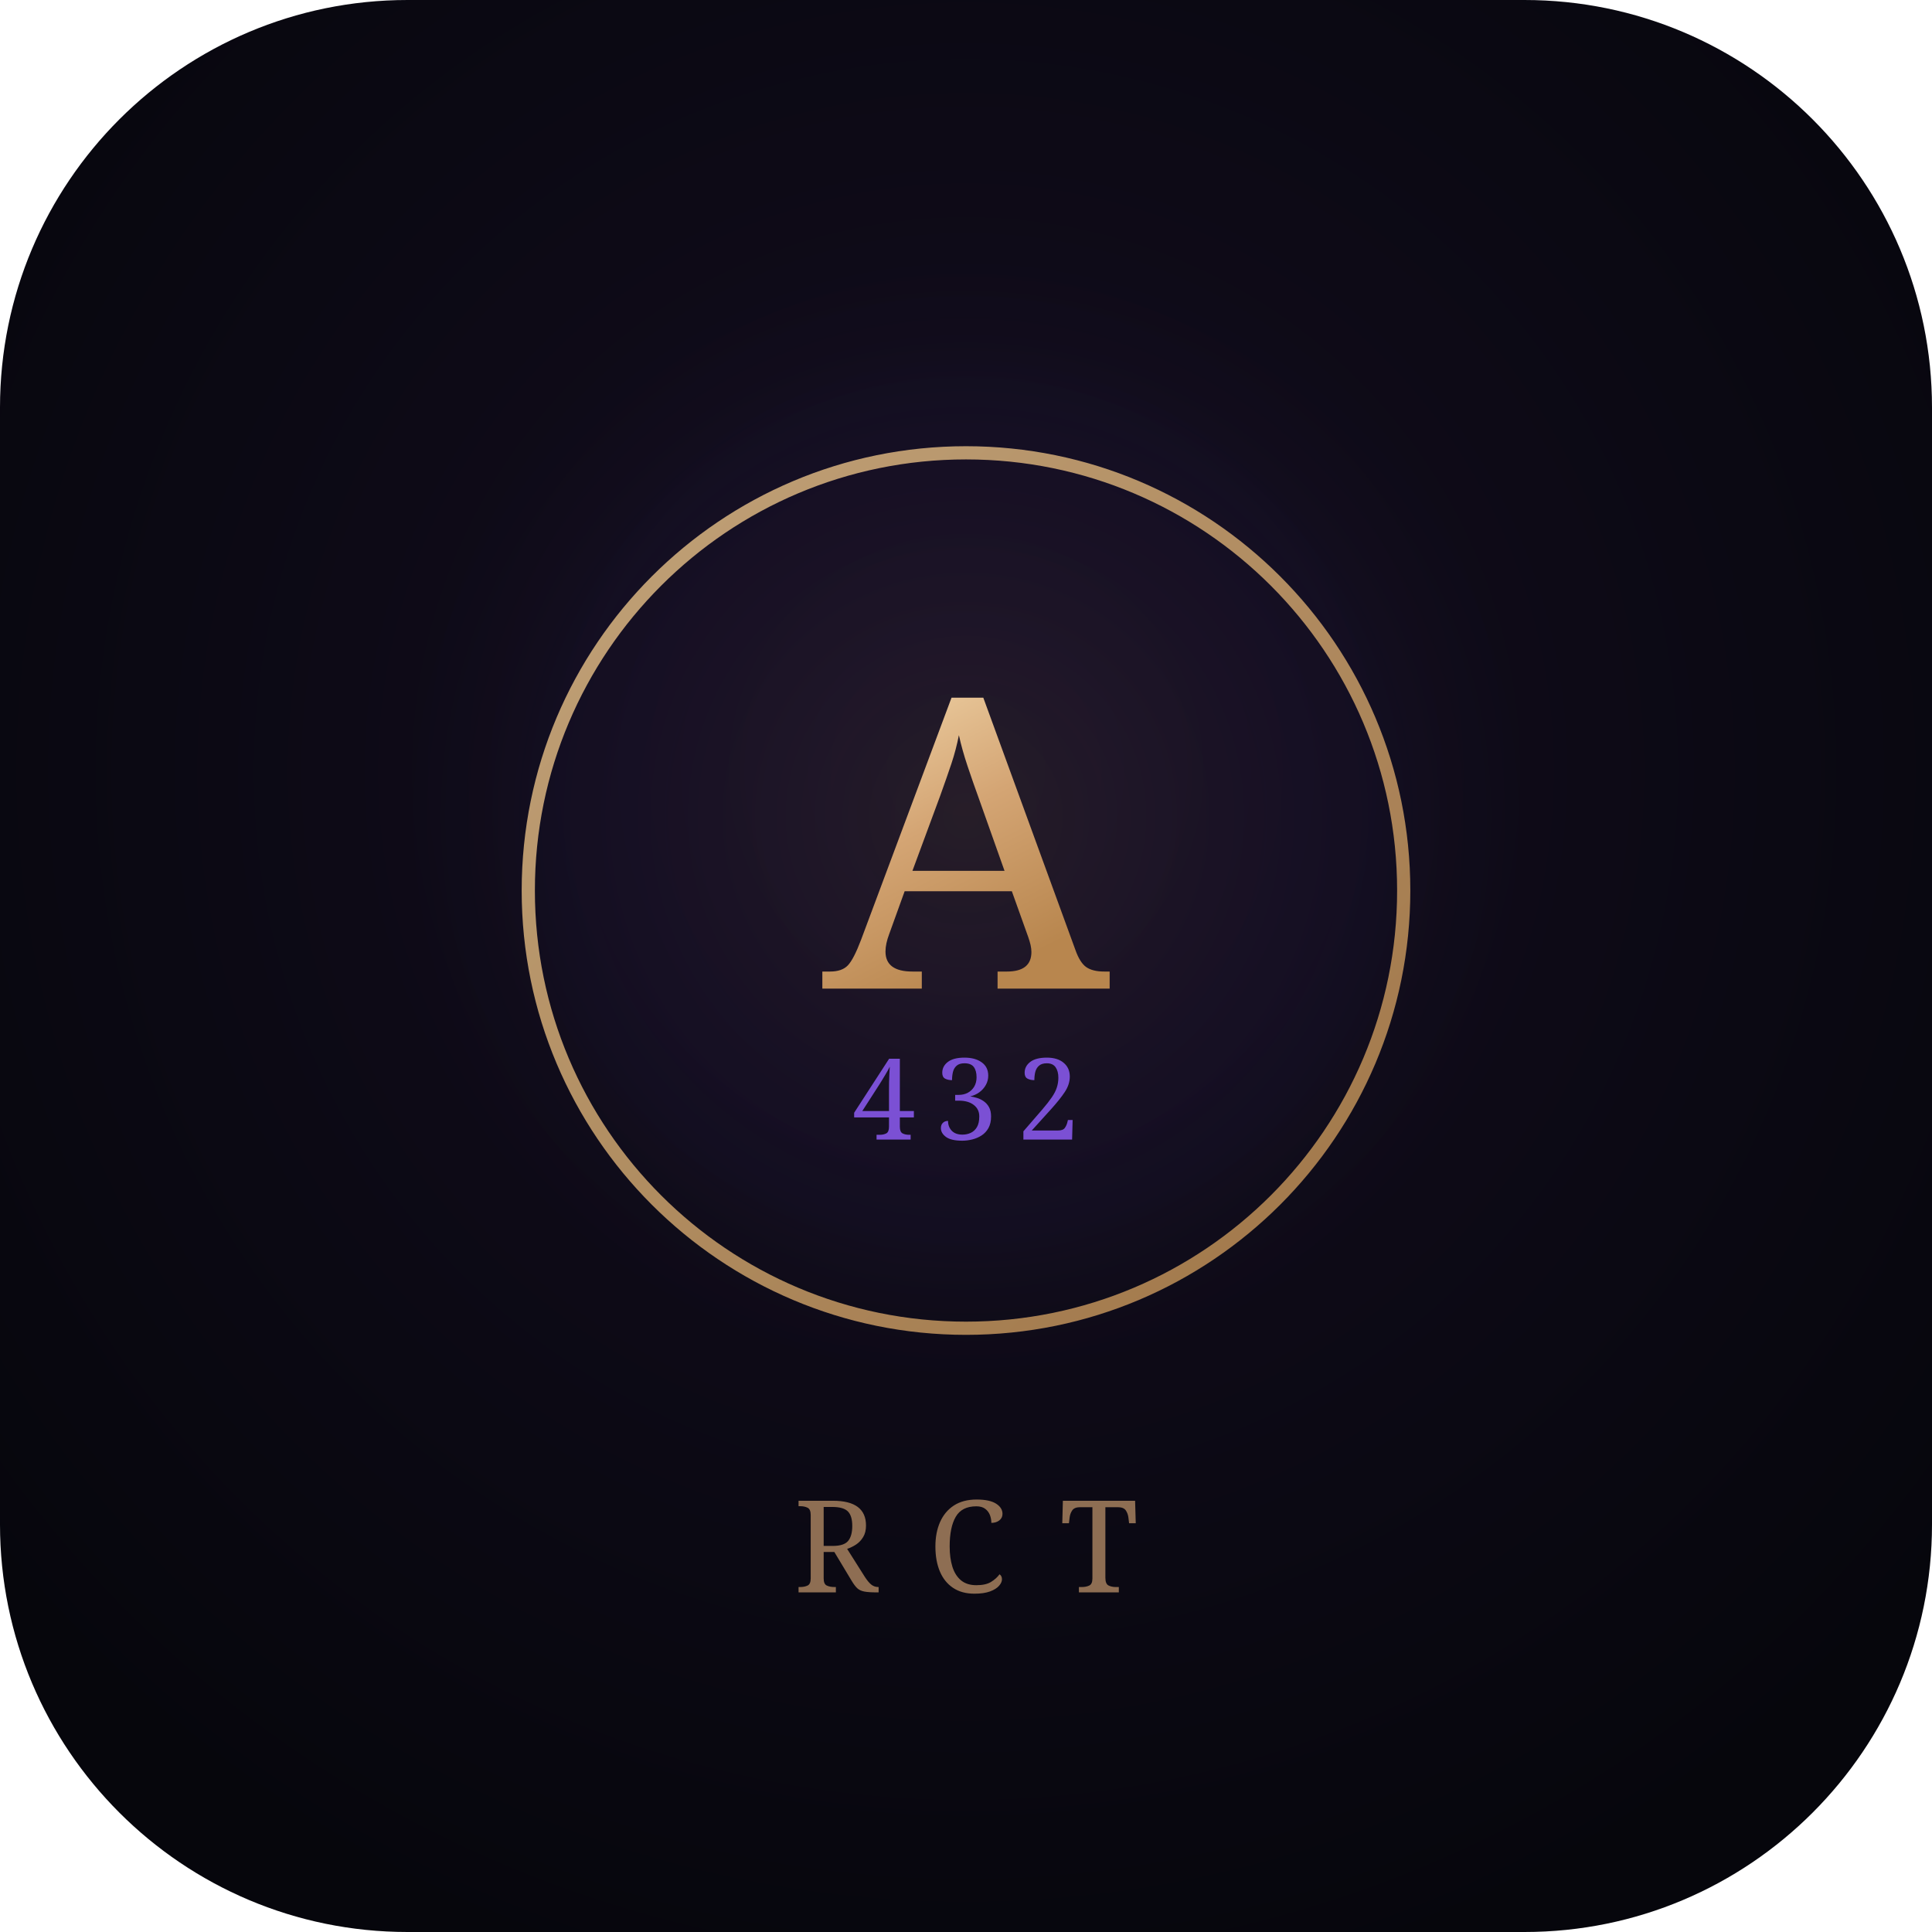
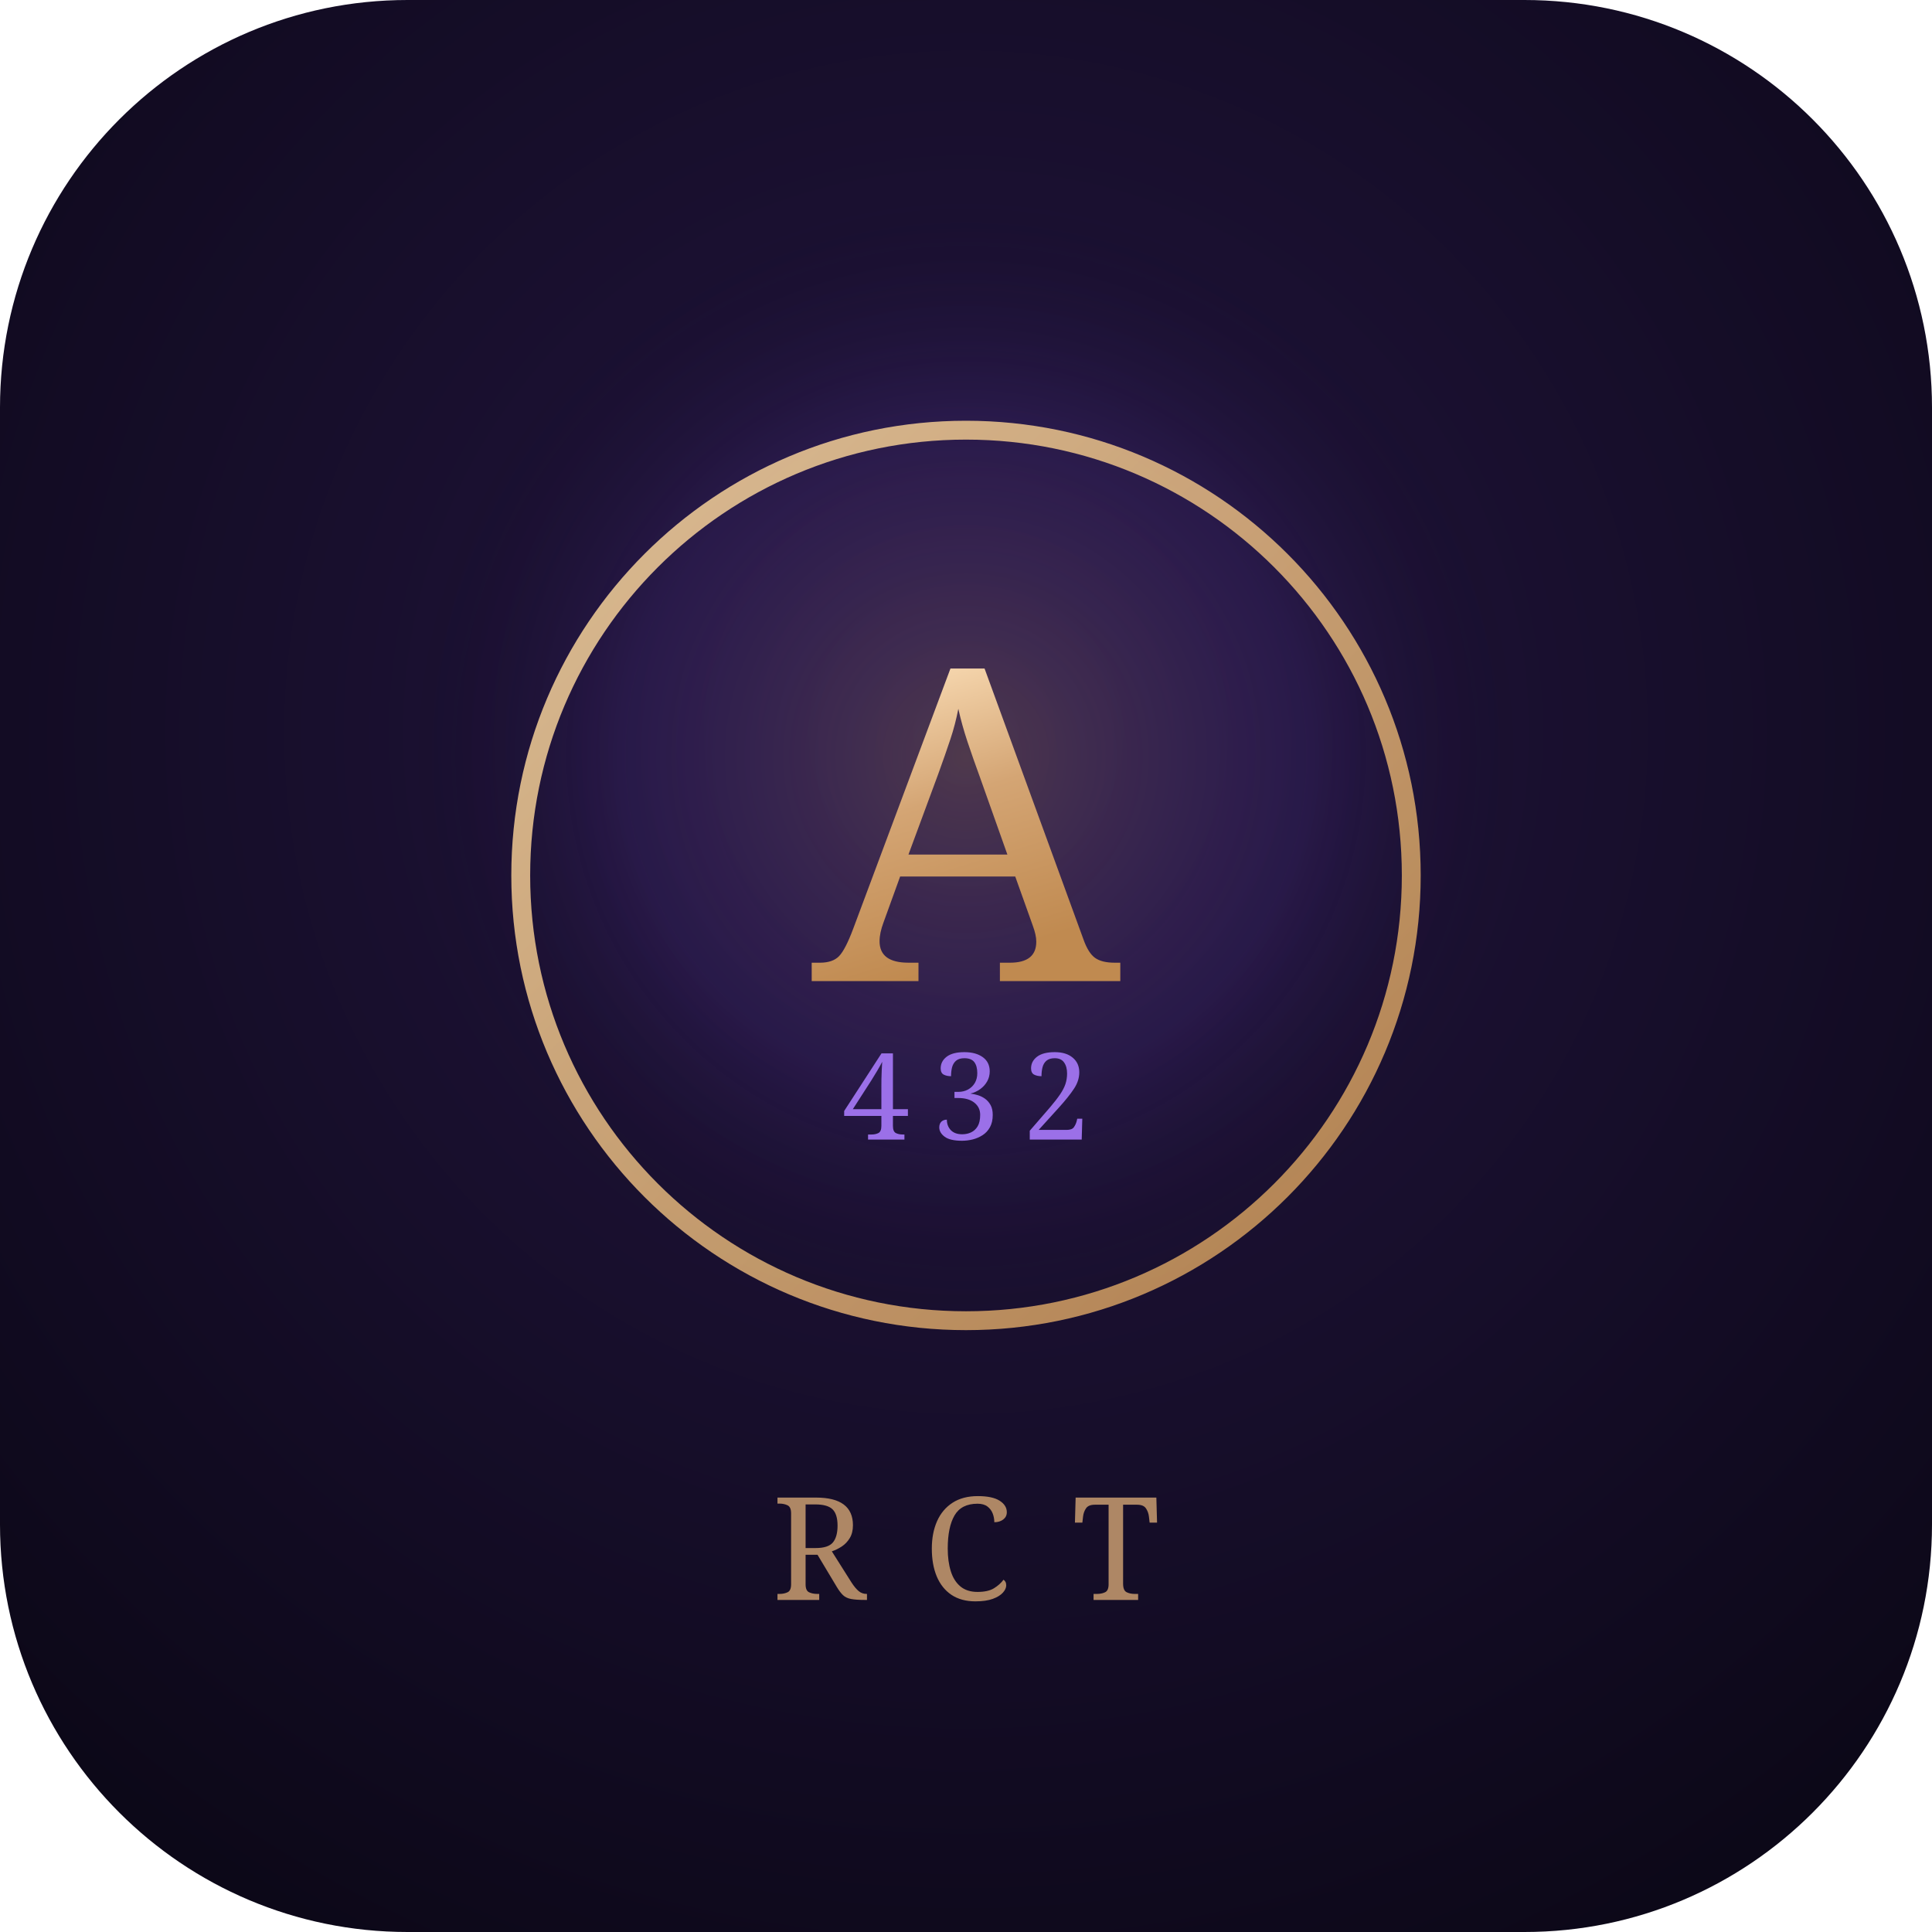
<svg xmlns="http://www.w3.org/2000/svg" viewBox="0 0 512 512">
  <defs>
-     <radialGradient id="bg" cx="50%" cy="40%" r="65%">
-       <stop offset="0%" stop-color="#140e20" />
-       <stop offset="100%" stop-color="#06060c" />
+     <radialGradient id="bg" cx="50%" cy="38%" r="70%">
+       <stop offset="0%" stop-color="#231540" />
+       <stop offset="100%" stop-color="#0c0818" />
    </radialGradient>
-     <radialGradient id="glow" cx="50%" cy="45%" r="40%">
-       <stop offset="0%" stop-color="#d4a574" stop-opacity="0.10" />
-       <stop offset="70%" stop-color="#7B50D4" stop-opacity="0.04" />
+     <radialGradient id="glow" cx="50%" cy="42%" r="38%">
+       <stop offset="0%" stop-color="#d4a574" stop-opacity="0.25" />
+       <stop offset="60%" stop-color="#7B50D4" stop-opacity="0.12" />
      <stop offset="100%" stop-color="transparent" />
    </radialGradient>
-     <linearGradient id="gold" x1="0" y1="0" x2="0.5" y2="1">
-       <stop offset="0%" stop-color="#f0d4a8" />
+     <linearGradient id="gold" x1="0" y1="0" x2="0.3" y2="1">
+       <stop offset="0%" stop-color="#ffe4be" />
      <stop offset="50%" stop-color="#d4a574" />
-       <stop offset="100%" stop-color="#b8864e" />
+       <stop offset="100%" stop-color="#c08a50" />
    </linearGradient>
    <linearGradient id="ring-grad" x1="0" y1="0" x2="1" y2="1">
-       <stop offset="0%" stop-color="#e0be8a" />
-       <stop offset="100%" stop-color="#b8864e" />
+       <stop offset="0%" stop-color="#f0d0a0" />
+       <stop offset="100%" stop-color="#c08a50" />
    </linearGradient>
  </defs>
  <rect width="512" height="512" rx="108" fill="url(#bg)" />
-   <circle cx="256" cy="236" r="200" fill="url(#glow)" />
-   <circle cx="256" cy="236" r="116" fill="none" stroke="url(#ring-grad)" stroke-width="3.5" opacity="0.85" />
-   <text x="256" y="262" text-anchor="middle" font-family="Georgia,serif" font-size="108" fill="url(#gold)" font-weight="300">A</text>
-   <text x="256" y="302" text-anchor="middle" font-family="Georgia,serif" font-size="30" fill="#7B50D4" letter-spacing="5" font-weight="400">432</text>
-   <text x="256" y="422" text-anchor="middle" font-family="Georgia,serif" font-size="34" fill="#d4a574" letter-spacing="14" opacity="0.65" font-weight="300">RCT</text>
+   <circle cx="256" cy="232" r="200" fill="url(#glow)" />
+   <circle cx="256" cy="232" r="118" fill="none" stroke="url(#ring-grad)" stroke-width="5" opacity="0.9" />
+   <text x="256" y="260" text-anchor="middle" font-family="Georgia,serif" font-size="116" fill="url(#gold)" font-weight="400">A</text>
+   <text x="256" y="302" text-anchor="middle" font-family="Georgia,serif" font-size="32" fill="#9B70E8" letter-spacing="6" font-weight="400">432</text>
+   <text x="256" y="424" text-anchor="middle" font-family="Georgia,serif" font-size="38" fill="#d4a574" letter-spacing="16" opacity="0.8" font-weight="400">RCT</text>
</svg>
